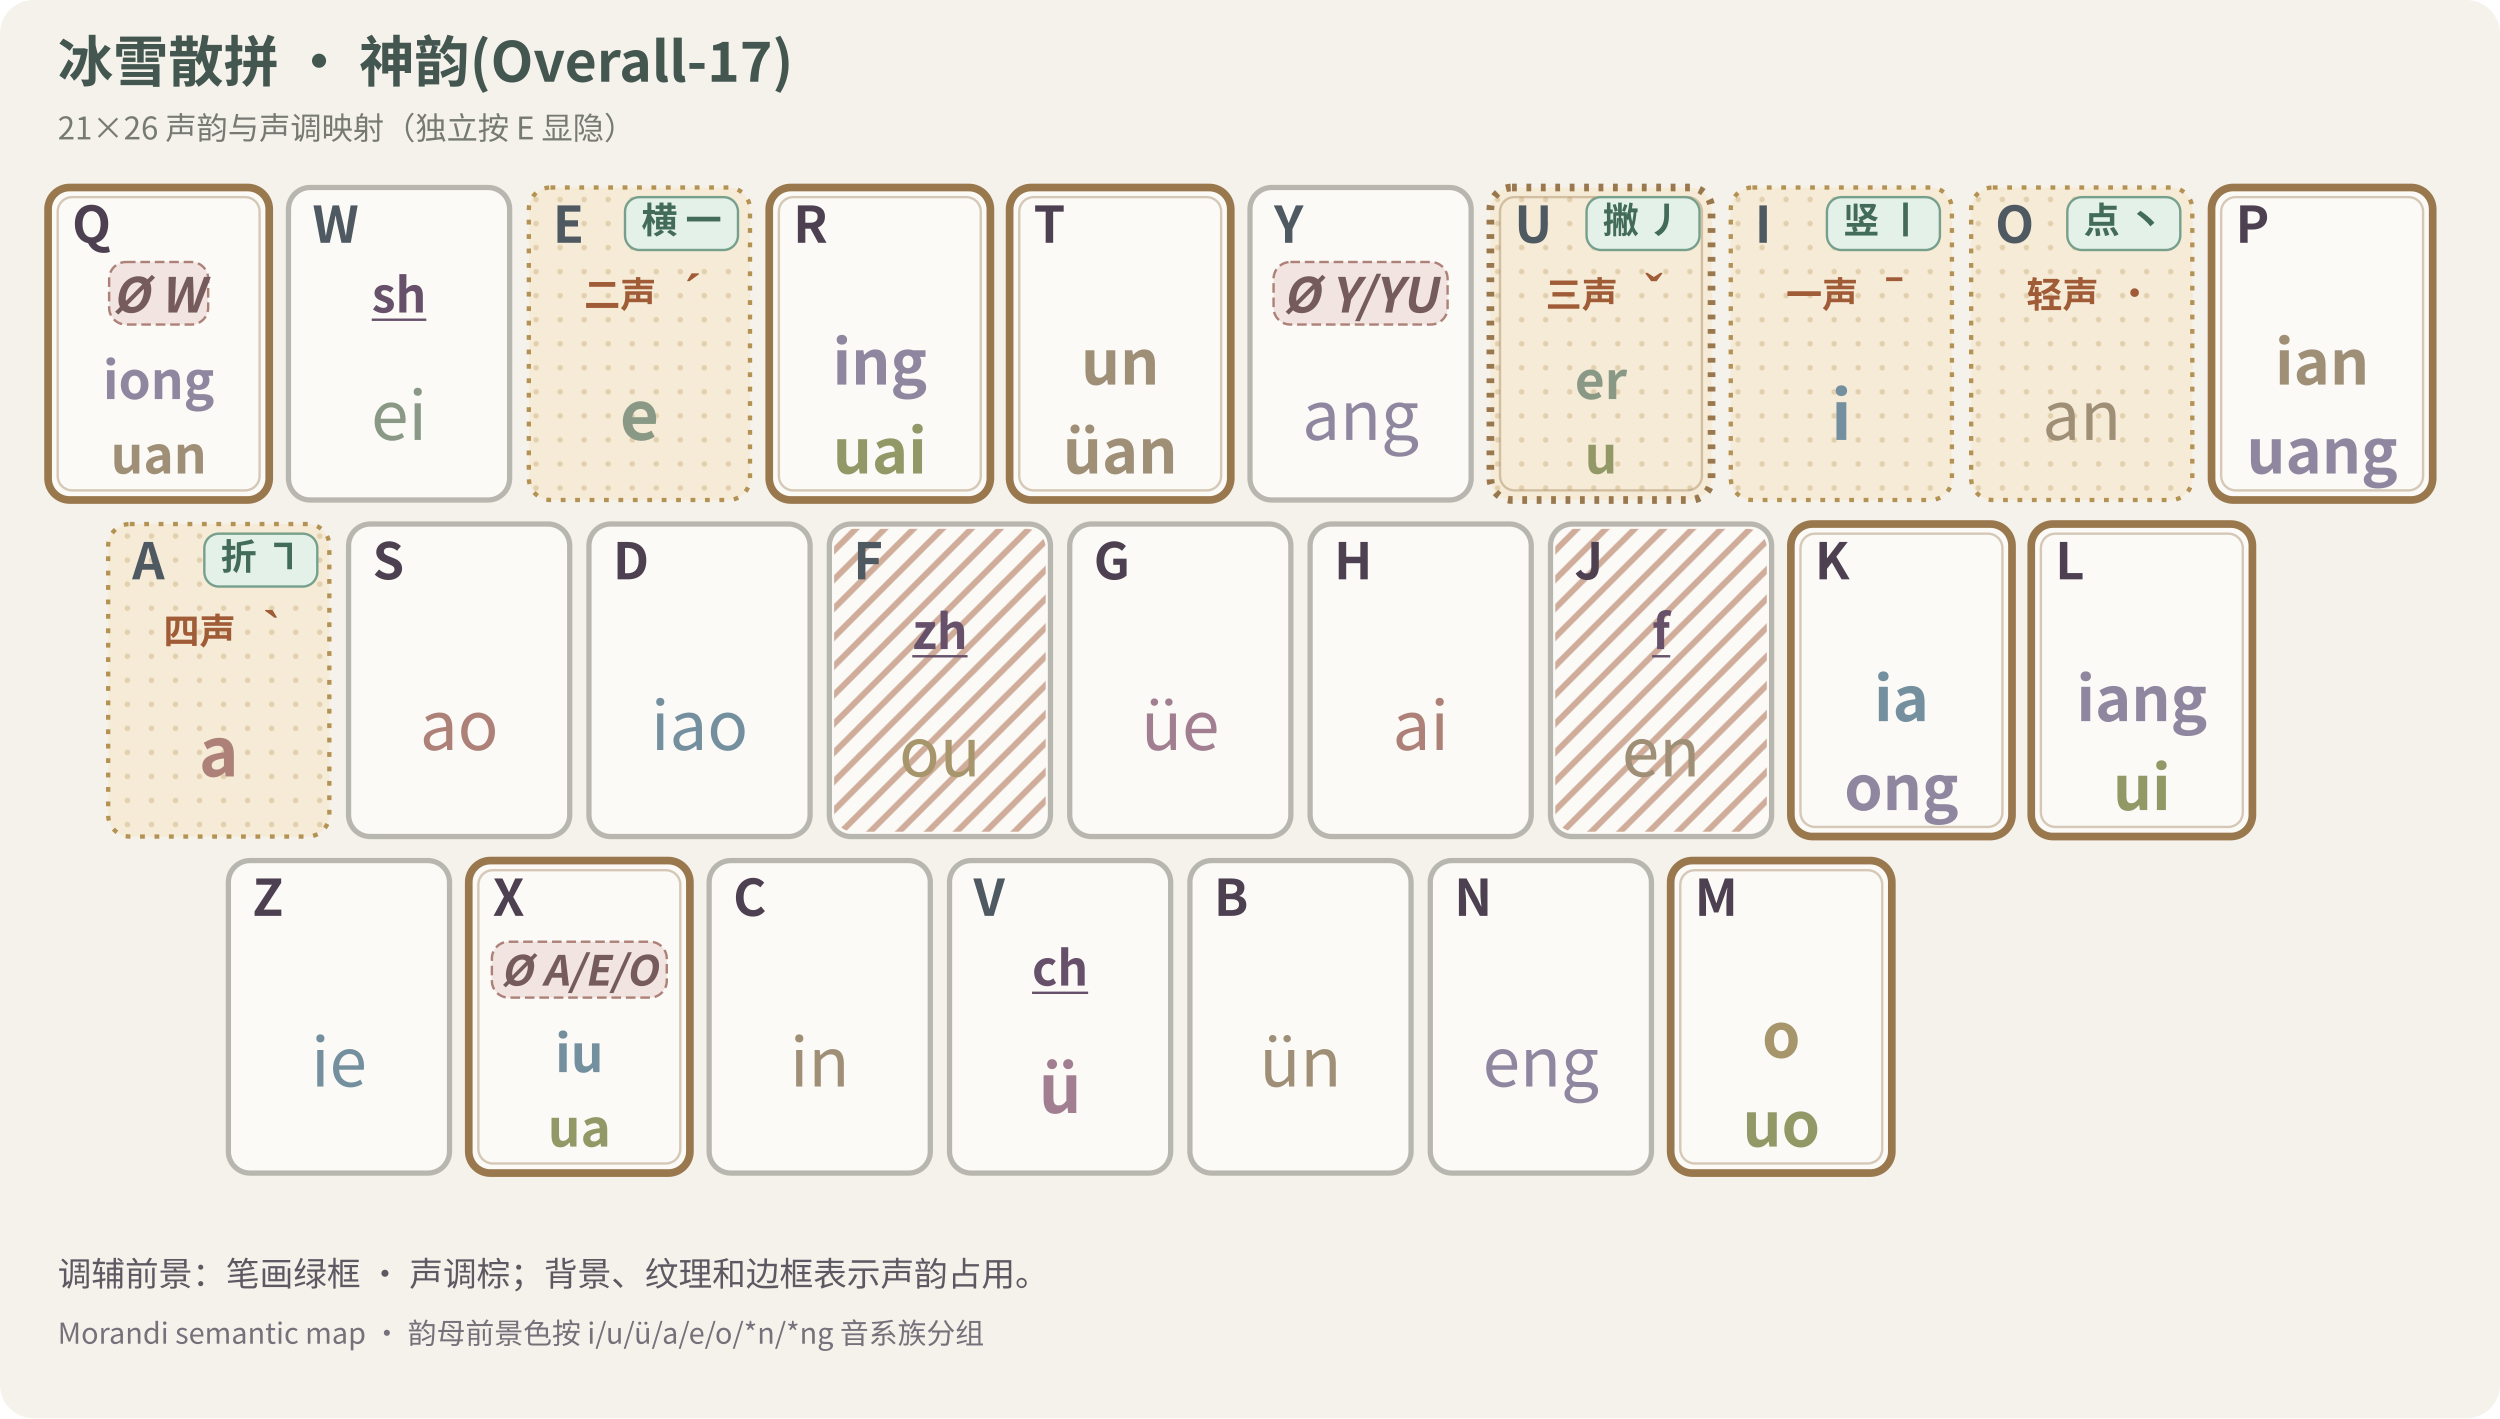
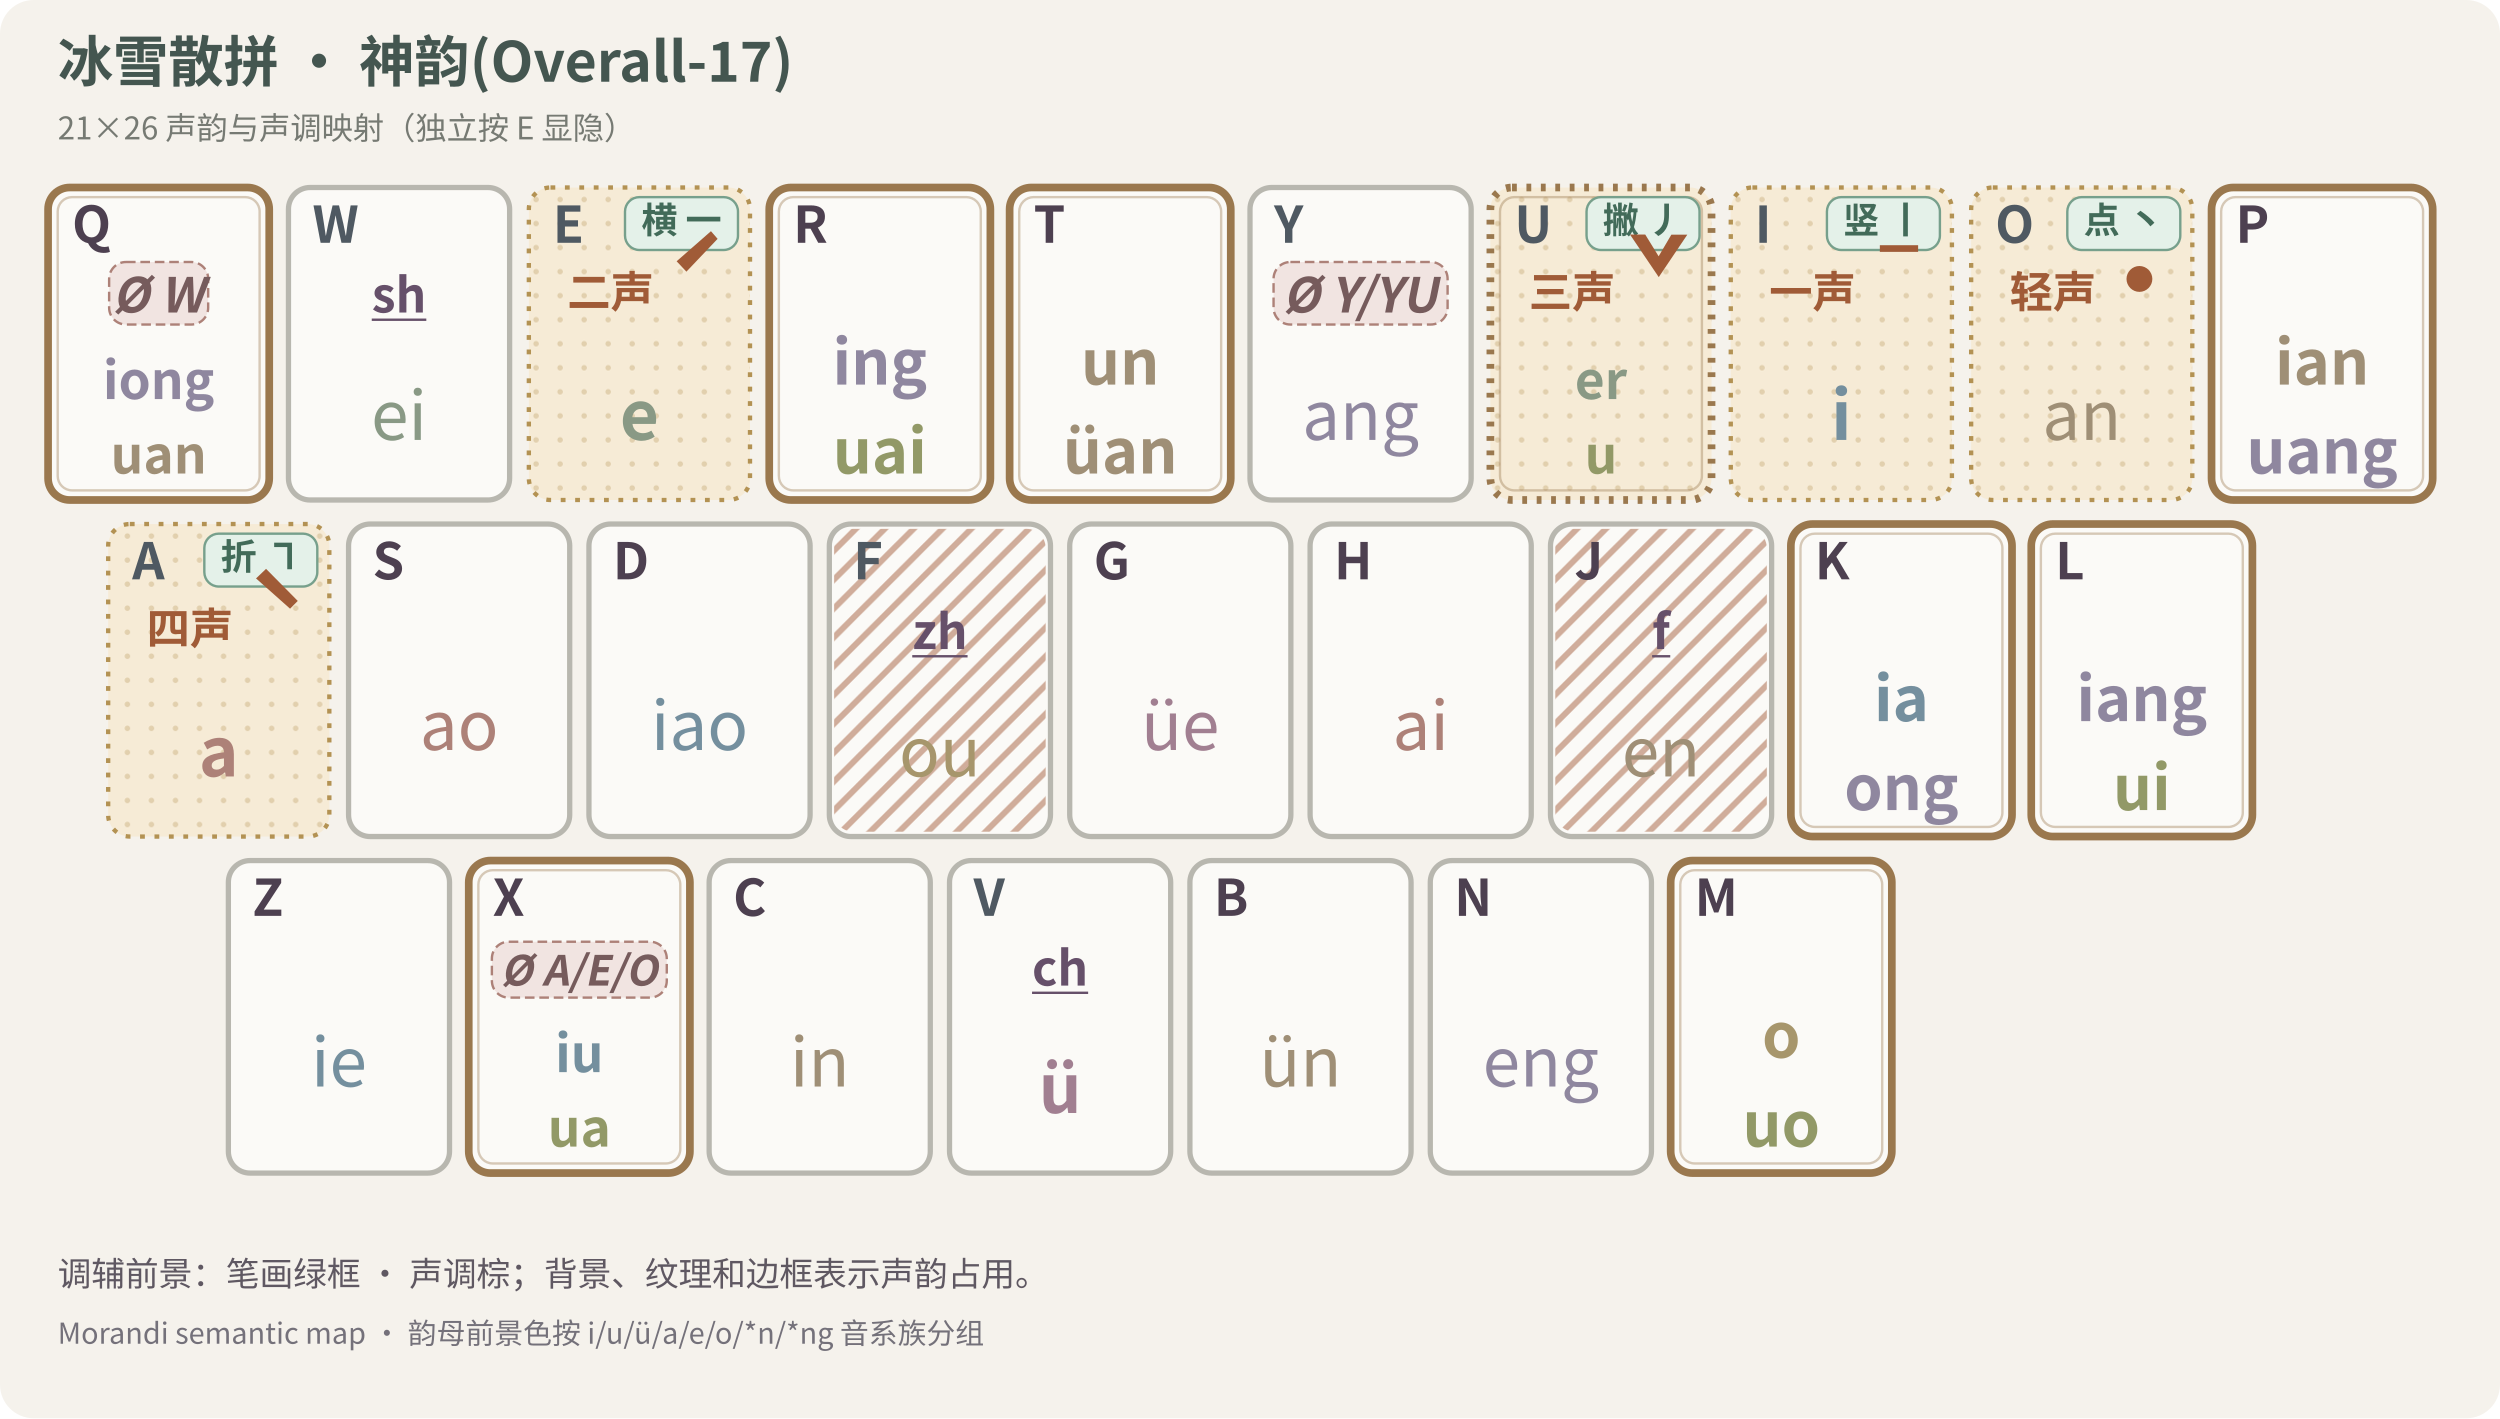
<svg xmlns="http://www.w3.org/2000/svg" class="keysvg nf4-keysvg" viewBox="0 0 1040 590" role="img" aria-labelledby="title desc">
  <defs>
    <pattern id="nf4-both" width="12" height="12" patternUnits="userSpaceOnUse">
      <rect width="12" height="12" fill="#fbfaf7" />
    </pattern>
    <pattern id="nf4-ionly" width="9" height="9" patternUnits="userSpaceOnUse">
      <rect width="9" height="9" fill="#e3eef4" />
      <path d="M2 0V9M7 0V9" stroke="#7399ad" stroke-opacity=".18" />
    </pattern>
    <pattern id="nf4-ronly" width="10" height="10" patternUnits="userSpaceOnUse">
      <rect width="10" height="10" fill="#f6ebd6" />
      <circle cx="3" cy="3" r="1.15" fill="#b39253" fill-opacity=".3" />
    </pattern>
    <pattern id="nf4-none" width="10" height="10" patternUnits="userSpaceOnUse">
      <rect width="10" height="10" fill="#eeece8" />
      <path d="M0 10L10 0" stroke="#aaa6a4" stroke-opacity=".14" />
    </pattern>
    <pattern id="nf4-multi" width="9" height="9" patternUnits="userSpaceOnUse">
      <rect width="9" height="9" fill="#f8efe2" />
      <path d="M-2 2L2-2M0 9L9 0M7 11L11 7" stroke="#9a784e" stroke-width="1.6" stroke-opacity=".27" />
    </pattern>
    <pattern id="nf4-anchor" width="12" height="12" patternUnits="userSpaceOnUse">
      <path d="M-3 3L3-3M0 12L12 0M9 15L15 9" stroke="#a05b37" stroke-width="2.5" stroke-opacity=".48" />
    </pattern>
  </defs>
  <rect width="1040" height="590" rx="14" fill="#f5f2ec" />
  <text x="24" y="34" font-family="Microsoft YaHei UI, Noto Sans CJK SC, sans-serif" font-size="23" fill="#445650" text-anchor="start" font-weight="760">冰雪散拼 · 神韵(Overall-17)</text>
  <text x="24" y="58" font-family="Microsoft YaHei UI, Noto Sans CJK SC, sans-serif" font-size="13" fill="#767a73" text-anchor="start" font-weight="500">21×26 声韵与声调映射（独立按 E 显隐）</text>
  <g data-key="Q" data-role="sound" data-multi="true">
    <clipPath id="snow_shenyun_tone-clip-0-0">
      <rect x="23" y="81" width="86" height="124" rx="7" />
    </clipPath>
    <rect x="20" y="78" width="92" height="130" rx="9" fill="#fbfaf7" stroke="#9a784e" stroke-width="3.2" />
    <rect x="24" y="82" width="84" height="122" rx="6" fill="none" stroke="#9a784e" stroke-opacity=".38" />
    <g clip-path="url(#snow_shenyun_tone-clip-0-0)">
      <text x="30" y="101" font-family="Microsoft YaHei UI, Noto Sans CJK SC, sans-serif" font-size="21" fill="#4d4050" text-anchor="start" font-weight="800">Q</text>
      <rect x="45.4" y="109" width="41.2" height="26" rx="7" fill="#f1e4e1" stroke="#ad8178" stroke-dasharray="4 2" />
      <text x="66" y="130" text-anchor="middle" font-family="Microsoft YaHei UI, Noto Sans CJK SC, sans-serif" font-size="20" font-weight="700" font-style="italic" fill="#765b5c">Ø W</text>
      <text x="66" y="166" font-family="Microsoft YaHei UI, Noto Sans CJK SC, sans-serif" font-size="21.39" fill="#8f879f" text-anchor="middle" font-weight="650" data-final="iong">iong</text>
      <text x="66" y="197" font-family="Microsoft YaHei UI, Noto Sans CJK SC, sans-serif" font-size="21.39" fill="#9f8f76" text-anchor="middle" font-weight="650" data-final="uan">uan</text>
    </g>
  </g>
  <g data-key="W" data-role="sound">
    <clipPath id="snow_shenyun_tone-clip-0-1">
      <rect x="123" y="81" width="86" height="124" rx="7" />
    </clipPath>
    <rect x="120" y="78" width="92" height="130" rx="9" fill="#fbfaf7" stroke="#b8b7af" stroke-width="2.2" />
    <g clip-path="url(#snow_shenyun_tone-clip-0-1)">
      <text x="130" y="101" font-family="Microsoft YaHei UI, Noto Sans CJK SC, sans-serif" font-size="21" fill="#4f5962" text-anchor="start" font-weight="680">W</text>
      <text x="166" y="130" text-anchor="middle" font-family="Microsoft YaHei UI, Noto Sans CJK SC, sans-serif" font-size="20" font-weight="700" text-decoration="underline" fill="#66506a">sh</text>
      <text x="166" y="183" font-family="Microsoft YaHei UI, Noto Sans CJK SC, sans-serif" font-size="28" fill="#899985" text-anchor="middle" font-weight="540" data-final="ei">ei</text>
    </g>
  </g>
  <g data-key="E" data-role="rhyme-auxiliary">
    <clipPath id="snow_shenyun_tone-clip-0-2">
      <rect x="223" y="81" width="86" height="124" rx="7" />
    </clipPath>
    <rect x="220" y="78" width="92" height="130" rx="9" fill="url(#nf4-ronly)" stroke="#b39253" stroke-width="1.8" stroke-dasharray="2 4" />
    <g clip-path="url(#snow_shenyun_tone-clip-0-2)">
      <text x="230" y="101" font-family="Microsoft YaHei UI, Noto Sans CJK SC, sans-serif" font-size="21" fill="#4f5962" text-anchor="start" font-weight="680">E</text>
      <g data-aux-badge="stroke">
        <rect x="260" y="82" width="47" height="22" rx="6" fill="#e4f1e9" stroke="#77a08c" />
        <text x="283.5" y="97" font-family="Microsoft YaHei UI, Noto Sans CJK SC, sans-serif" font-size="15" fill="#426b59" text-anchor="middle" font-weight="750" data-aux-kind="stroke">横 一</text>
      </g>
-       <text x="258" y="128" font-family="Microsoft YaHei UI, Noto Sans CJK SC, sans-serif" font-size="15" fill="#a05b37" text-anchor="middle" font-weight="750" data-aux-kind="tone">二声</text>
-       <text x="288" y="129" font-family="Noto Sans Symbols 2, Segoe UI Symbol, Arial Unicode MS, sans-serif" font-size="22" fill="#a05b37" text-anchor="middle" font-weight="750" data-aux-mark="tone">ˊ</text>
+       <text x="254" y="128" font-family="Noto Sans Mono CJK SC, Noto Sans CJK SC, Noto Sans SC, Microsoft YaHei UI, sans-serif" font-size="18" fill="#a05b37" text-anchor="middle" font-weight="700" data-aux-kind="tone">二声</text>
+       <text x="290" y="132" font-family="Noto Sans Mono CJK SC, Noto Sans CJK SC, Noto Sans SC, Microsoft YaHei UI, sans-serif" font-size="42" fill="#a05b37" text-anchor="middle" font-weight="700" data-aux-mark="tone">ˊ</text>
      <text x="266" y="183" font-family="Microsoft YaHei UI, Noto Sans CJK SC, sans-serif" font-size="28" fill="#899985" text-anchor="middle" font-weight="800" data-final="e">e</text>
    </g>
  </g>
  <g data-key="R" data-role="sound" data-multi="true">
    <clipPath id="snow_shenyun_tone-clip-0-3">
      <rect x="323" y="81" width="86" height="124" rx="7" />
    </clipPath>
    <rect x="320" y="78" width="92" height="130" rx="9" fill="#fbfaf7" stroke="#9a784e" stroke-width="3.2" />
    <rect x="324" y="82" width="84" height="122" rx="6" fill="none" stroke="#9a784e" stroke-opacity=".38" />
    <g clip-path="url(#snow_shenyun_tone-clip-0-3)">
      <text x="330" y="101" font-family="Microsoft YaHei UI, Noto Sans CJK SC, sans-serif" font-size="21" fill="#4d4050" text-anchor="start" font-weight="800">R</text>
      <text x="366" y="160" font-family="Microsoft YaHei UI, Noto Sans CJK SC, sans-serif" font-size="25.53" fill="#8f879f" text-anchor="middle" font-weight="650" data-final="ing">ing</text>
      <text x="366" y="197" font-family="Microsoft YaHei UI, Noto Sans CJK SC, sans-serif" font-size="25.53" fill="#929967" text-anchor="middle" font-weight="650" data-final="uai">uai</text>
    </g>
  </g>
  <g data-key="T" data-role="sound" data-multi="true">
    <clipPath id="snow_shenyun_tone-clip-0-4">
      <rect x="423" y="81" width="86" height="124" rx="7" />
    </clipPath>
    <rect x="420" y="78" width="92" height="130" rx="9" fill="#fbfaf7" stroke="#9a784e" stroke-width="3.2" />
    <rect x="424" y="82" width="84" height="122" rx="6" fill="none" stroke="#9a784e" stroke-opacity=".38" />
    <g clip-path="url(#snow_shenyun_tone-clip-0-4)">
      <text x="430" y="101" font-family="Microsoft YaHei UI, Noto Sans CJK SC, sans-serif" font-size="21" fill="#4d4050" text-anchor="start" font-weight="800">T</text>
      <text x="466" y="160" font-family="Microsoft YaHei UI, Noto Sans CJK SC, sans-serif" font-size="25.53" fill="#9f8f76" text-anchor="middle" font-weight="650" data-final="un">un</text>
      <text x="466" y="197" font-family="Microsoft YaHei UI, Noto Sans CJK SC, sans-serif" font-size="25.53" fill="#9f8f76" text-anchor="middle" font-weight="650" data-final="van">üan</text>
    </g>
  </g>
  <g data-key="Y" data-role="sound">
    <clipPath id="snow_shenyun_tone-clip-0-5">
      <rect x="523" y="81" width="86" height="124" rx="7" />
    </clipPath>
    <rect x="520" y="78" width="92" height="130" rx="9" fill="#fbfaf7" stroke="#b8b7af" stroke-width="2.2" />
    <g clip-path="url(#snow_shenyun_tone-clip-0-5)">
      <text x="530" y="101" font-family="Microsoft YaHei UI, Noto Sans CJK SC, sans-serif" font-size="21" fill="#4f5962" text-anchor="start" font-weight="680">Y</text>
      <rect x="529.8" y="109" width="72.4" height="26" rx="7" fill="#f1e4e1" stroke="#ad8178" stroke-dasharray="4 2" />
      <text x="566" y="130" text-anchor="middle" font-family="Microsoft YaHei UI, Noto Sans CJK SC, sans-serif" font-size="20" font-weight="700" font-style="italic" fill="#765b5c">Ø Y/YU</text>
      <text x="566" y="183" font-family="Microsoft YaHei UI, Noto Sans CJK SC, sans-serif" font-size="28" fill="#8f879f" text-anchor="middle" font-weight="540" data-final="ang">ang</text>
    </g>
  </g>
  <g data-key="U" data-role="rhyme-auxiliary" data-multi="true">
    <clipPath id="snow_shenyun_tone-clip-0-6">
      <rect x="623" y="81" width="86" height="124" rx="7" />
    </clipPath>
    <rect x="620" y="78" width="92" height="130" rx="9" fill="url(#nf4-ronly)" stroke="#9a784e" stroke-width="3.2" stroke-dasharray="2 4" />
    <rect x="624" y="82" width="84" height="122" rx="6" fill="none" stroke="#9a784e" stroke-opacity=".38" />
    <g clip-path="url(#snow_shenyun_tone-clip-0-6)">
      <text x="630" y="101" font-family="Microsoft YaHei UI, Noto Sans CJK SC, sans-serif" font-size="21" fill="#4f5962" text-anchor="start" font-weight="680">U</text>
      <g data-aux-badge="stroke">
        <rect x="660" y="82" width="47" height="22" rx="6" fill="#e4f1e9" stroke="#77a08c" />
        <text x="683.5" y="97" font-family="Microsoft YaHei UI, Noto Sans CJK SC, sans-serif" font-size="15" fill="#426b59" text-anchor="middle" font-weight="750" data-aux-kind="stroke">撇 丿</text>
      </g>
-       <text x="658" y="128" font-family="Microsoft YaHei UI, Noto Sans CJK SC, sans-serif" font-size="15" fill="#a05b37" text-anchor="middle" font-weight="750" data-aux-kind="tone">三声</text>
-       <text x="688" y="129" font-family="Noto Sans Symbols 2, Segoe UI Symbol, Arial Unicode MS, sans-serif" font-size="22" fill="#a05b37" text-anchor="middle" font-weight="750" data-aux-mark="tone">ˇ</text>
+       <text x="654" y="128" font-family="Noto Sans Mono CJK SC, Noto Sans CJK SC, Noto Sans SC, Microsoft YaHei UI, sans-serif" font-size="18" fill="#a05b37" text-anchor="middle" font-weight="700" data-aux-kind="tone">三声</text>
+       <text x="690" y="132" font-family="Noto Sans Mono CJK SC, Noto Sans CJK SC, Noto Sans SC, Microsoft YaHei UI, sans-serif" font-size="42" fill="#a05b37" text-anchor="middle" font-weight="700" data-aux-mark="tone">ˇ</text>
      <text x="666" y="166" font-family="Microsoft YaHei UI, Noto Sans CJK SC, sans-serif" font-size="21.39" fill="#899985" text-anchor="middle" font-weight="650" data-final="er">er</text>
      <text x="666" y="197" font-family="Microsoft YaHei UI, Noto Sans CJK SC, sans-serif" font-size="21.39" fill="#929967" text-anchor="middle" font-weight="800" data-final="u">u</text>
    </g>
  </g>
  <g data-key="I" data-role="rhyme-auxiliary">
    <clipPath id="snow_shenyun_tone-clip-0-7">
      <rect x="723" y="81" width="86" height="124" rx="7" />
    </clipPath>
    <rect x="720" y="78" width="92" height="130" rx="9" fill="url(#nf4-ronly)" stroke="#b39253" stroke-width="1.8" stroke-dasharray="2 4" />
    <g clip-path="url(#snow_shenyun_tone-clip-0-7)">
      <text x="730" y="101" font-family="Microsoft YaHei UI, Noto Sans CJK SC, sans-serif" font-size="21" fill="#4f5962" text-anchor="start" font-weight="680">I</text>
      <g data-aux-badge="stroke">
        <rect x="760" y="82" width="47" height="22" rx="6" fill="#e4f1e9" stroke="#77a08c" />
        <text x="783.5" y="97" font-family="Microsoft YaHei UI, Noto Sans CJK SC, sans-serif" font-size="15" fill="#426b59" text-anchor="middle" font-weight="750" data-aux-kind="stroke">竖 丨</text>
      </g>
-       <text x="758" y="128" font-family="Microsoft YaHei UI, Noto Sans CJK SC, sans-serif" font-size="15" fill="#a05b37" text-anchor="middle" font-weight="750" data-aux-kind="tone">一声</text>
-       <text x="788" y="129" font-family="Noto Sans Symbols 2, Segoe UI Symbol, Arial Unicode MS, sans-serif" font-size="22" fill="#a05b37" text-anchor="middle" font-weight="750" data-aux-mark="tone">ˉ</text>
+       <text x="754" y="128" font-family="Noto Sans Mono CJK SC, Noto Sans CJK SC, Noto Sans SC, Microsoft YaHei UI, sans-serif" font-size="18" fill="#a05b37" text-anchor="middle" font-weight="700" data-aux-kind="tone">一声</text>
+       <text x="790" y="132" font-family="Noto Sans Mono CJK SC, Noto Sans CJK SC, Noto Sans SC, Microsoft YaHei UI, sans-serif" font-size="42" fill="#a05b37" text-anchor="middle" font-weight="700" data-aux-mark="tone">ˉ</text>
      <text x="766" y="183" font-family="Microsoft YaHei UI, Noto Sans CJK SC, sans-serif" font-size="28" fill="#748f9e" text-anchor="middle" font-weight="800" data-final="i">i</text>
    </g>
  </g>
  <g data-key="O" data-role="rhyme-auxiliary">
    <clipPath id="snow_shenyun_tone-clip-0-8">
      <rect x="823" y="81" width="86" height="124" rx="7" />
    </clipPath>
    <rect x="820" y="78" width="92" height="130" rx="9" fill="url(#nf4-ronly)" stroke="#b39253" stroke-width="1.8" stroke-dasharray="2 4" />
    <g clip-path="url(#snow_shenyun_tone-clip-0-8)">
      <text x="830" y="101" font-family="Microsoft YaHei UI, Noto Sans CJK SC, sans-serif" font-size="21" fill="#4f5962" text-anchor="start" font-weight="680">O</text>
      <g data-aux-badge="stroke">
        <rect x="860" y="82" width="47" height="22" rx="6" fill="#e4f1e9" stroke="#77a08c" />
        <text x="883.5" y="97" font-family="Microsoft YaHei UI, Noto Sans CJK SC, sans-serif" font-size="15" fill="#426b59" text-anchor="middle" font-weight="750" data-aux-kind="stroke">点 丶</text>
      </g>
-       <text x="858" y="128" font-family="Microsoft YaHei UI, Noto Sans CJK SC, sans-serif" font-size="15" fill="#a05b37" text-anchor="middle" font-weight="750" data-aux-kind="tone">轻声</text>
-       <text x="888" y="129" font-family="Noto Sans Symbols 2, Segoe UI Symbol, Arial Unicode MS, sans-serif" font-size="22" fill="#a05b37" text-anchor="middle" font-weight="750" data-aux-mark="tone">·</text>
+       <text x="854" y="128" font-family="Noto Sans Mono CJK SC, Noto Sans CJK SC, Noto Sans SC, Microsoft YaHei UI, sans-serif" font-size="18" fill="#a05b37" text-anchor="middle" font-weight="700" data-aux-kind="tone">轻声</text>
+       <text x="890" y="132" font-family="Noto Sans Mono CJK SC, Noto Sans CJK SC, Noto Sans SC, Microsoft YaHei UI, sans-serif" font-size="42" fill="#a05b37" text-anchor="middle" font-weight="700" data-aux-mark="tone">·</text>
      <text x="866" y="183" font-family="Microsoft YaHei UI, Noto Sans CJK SC, sans-serif" font-size="28" fill="#9f8f76" text-anchor="middle" font-weight="540" data-final="an">an</text>
    </g>
  </g>
  <g data-key="P" data-role="sound" data-multi="true">
    <clipPath id="snow_shenyun_tone-clip-0-9">
      <rect x="923" y="81" width="86" height="124" rx="7" />
    </clipPath>
    <rect x="920" y="78" width="92" height="130" rx="9" fill="#fbfaf7" stroke="#9a784e" stroke-width="3.2" />
    <rect x="924" y="82" width="84" height="122" rx="6" fill="none" stroke="#9a784e" stroke-opacity=".38" />
    <g clip-path="url(#snow_shenyun_tone-clip-0-9)">
      <text x="930" y="101" font-family="Microsoft YaHei UI, Noto Sans CJK SC, sans-serif" font-size="21" fill="#4d4050" text-anchor="start" font-weight="800">P</text>
      <text x="966" y="160" font-family="Microsoft YaHei UI, Noto Sans CJK SC, sans-serif" font-size="25.53" fill="#9f8f76" text-anchor="middle" font-weight="650" data-final="ian">ian</text>
      <text x="966" y="197" font-family="Microsoft YaHei UI, Noto Sans CJK SC, sans-serif" font-size="25.53" fill="#8f879f" text-anchor="middle" font-weight="650" data-final="uang">uang</text>
    </g>
  </g>
  <g data-key="A" data-role="rhyme-auxiliary">
    <clipPath id="snow_shenyun_tone-clip-1-0">
      <rect x="48" y="221" width="86" height="124" rx="7" />
    </clipPath>
    <rect x="45" y="218" width="92" height="130" rx="9" fill="url(#nf4-ronly)" stroke="#b39253" stroke-width="1.8" stroke-dasharray="2 4" />
    <g clip-path="url(#snow_shenyun_tone-clip-1-0)">
      <text x="55" y="241" font-family="Microsoft YaHei UI, Noto Sans CJK SC, sans-serif" font-size="21" fill="#4f5962" text-anchor="start" font-weight="680">A</text>
      <g data-aux-badge="stroke">
        <rect x="85" y="222" width="47" height="22" rx="6" fill="#e4f1e9" stroke="#77a08c" />
        <text x="108.5" y="237" font-family="Microsoft YaHei UI, Noto Sans CJK SC, sans-serif" font-size="15" fill="#426b59" text-anchor="middle" font-weight="750" data-aux-kind="stroke">折 ㇕</text>
      </g>
-       <text x="83" y="268" font-family="Microsoft YaHei UI, Noto Sans CJK SC, sans-serif" font-size="15" fill="#a05b37" text-anchor="middle" font-weight="750" data-aux-kind="tone">四声</text>
-       <text x="113" y="269" font-family="Noto Sans Symbols 2, Segoe UI Symbol, Arial Unicode MS, sans-serif" font-size="22" fill="#a05b37" text-anchor="middle" font-weight="750" data-aux-mark="tone">ˋ</text>
+       <text x="79" y="268" font-family="Noto Sans Mono CJK SC, Noto Sans CJK SC, Noto Sans SC, Microsoft YaHei UI, sans-serif" font-size="18" fill="#a05b37" text-anchor="middle" font-weight="700" data-aux-kind="tone">四声</text>
+       <text x="115" y="272" font-family="Noto Sans Mono CJK SC, Noto Sans CJK SC, Noto Sans SC, Microsoft YaHei UI, sans-serif" font-size="42" fill="#a05b37" text-anchor="middle" font-weight="700" data-aux-mark="tone">ˋ</text>
      <text x="91" y="323" font-family="Microsoft YaHei UI, Noto Sans CJK SC, sans-serif" font-size="28" fill="#ad8178" text-anchor="middle" font-weight="800" data-final="a">a</text>
    </g>
  </g>
  <g data-key="S" data-role="sound">
    <clipPath id="snow_shenyun_tone-clip-1-1">
      <rect x="148" y="221" width="86" height="124" rx="7" />
    </clipPath>
    <rect x="145" y="218" width="92" height="130" rx="9" fill="#fbfaf7" stroke="#b8b7af" stroke-width="2.2" />
    <g clip-path="url(#snow_shenyun_tone-clip-1-1)">
      <text x="155" y="241" font-family="Microsoft YaHei UI, Noto Sans CJK SC, sans-serif" font-size="21" fill="#4d4050" text-anchor="start" font-weight="800">S</text>
      <text x="191" y="312" font-family="Microsoft YaHei UI, Noto Sans CJK SC, sans-serif" font-size="28" fill="#ad8178" text-anchor="middle" font-weight="540" data-final="ao">ao</text>
    </g>
  </g>
  <g data-key="D" data-role="sound">
    <clipPath id="snow_shenyun_tone-clip-1-2">
      <rect x="248" y="221" width="86" height="124" rx="7" />
    </clipPath>
    <rect x="245" y="218" width="92" height="130" rx="9" fill="#fbfaf7" stroke="#b8b7af" stroke-width="2.2" />
    <g clip-path="url(#snow_shenyun_tone-clip-1-2)">
      <text x="255" y="241" font-family="Microsoft YaHei UI, Noto Sans CJK SC, sans-serif" font-size="21" fill="#4d4050" text-anchor="start" font-weight="800">D</text>
      <text x="291" y="312" font-family="Microsoft YaHei UI, Noto Sans CJK SC, sans-serif" font-size="28" fill="#748f9e" text-anchor="middle" font-weight="540" data-final="iao">iao</text>
    </g>
  </g>
  <g data-key="F" data-role="sound">
    <clipPath id="snow_shenyun_tone-clip-1-3">
      <rect x="348" y="221" width="86" height="124" rx="7" />
    </clipPath>
    <rect x="345" y="218" width="92" height="130" rx="9" fill="#fbfaf7" stroke="#b8b7af" stroke-width="2.2" />
    <rect x="347" y="220" width="88" height="126" rx="8" fill="url(#nf4-anchor)" pointer-events="none" />
    <g clip-path="url(#snow_shenyun_tone-clip-1-3)">
      <text x="355" y="241" font-family="Microsoft YaHei UI, Noto Sans CJK SC, sans-serif" font-size="21" fill="#4f5962" text-anchor="start" font-weight="680">F</text>
      <text x="391" y="270" text-anchor="middle" font-family="Microsoft YaHei UI, Noto Sans CJK SC, sans-serif" font-size="20" font-weight="700" text-decoration="underline" fill="#66506a">zh</text>
      <text x="391" y="323" font-family="Microsoft YaHei UI, Noto Sans CJK SC, sans-serif" font-size="28" fill="#a7966c" text-anchor="middle" font-weight="540" data-final="ou">ou</text>
    </g>
  </g>
  <g data-key="G" data-role="sound">
    <clipPath id="snow_shenyun_tone-clip-1-4">
      <rect x="448" y="221" width="86" height="124" rx="7" />
    </clipPath>
    <rect x="445" y="218" width="92" height="130" rx="9" fill="#fbfaf7" stroke="#b8b7af" stroke-width="2.2" />
    <g clip-path="url(#snow_shenyun_tone-clip-1-4)">
      <text x="455" y="241" font-family="Microsoft YaHei UI, Noto Sans CJK SC, sans-serif" font-size="21" fill="#4d4050" text-anchor="start" font-weight="800">G</text>
      <text x="491" y="312" font-family="Microsoft YaHei UI, Noto Sans CJK SC, sans-serif" font-size="28" fill="#a17f91" text-anchor="middle" font-weight="540" data-final="ve">üe</text>
    </g>
  </g>
  <g data-key="H" data-role="sound">
    <clipPath id="snow_shenyun_tone-clip-1-5">
      <rect x="548" y="221" width="86" height="124" rx="7" />
    </clipPath>
    <rect x="545" y="218" width="92" height="130" rx="9" fill="#fbfaf7" stroke="#b8b7af" stroke-width="2.2" />
    <g clip-path="url(#snow_shenyun_tone-clip-1-5)">
      <text x="555" y="241" font-family="Microsoft YaHei UI, Noto Sans CJK SC, sans-serif" font-size="21" fill="#4d4050" text-anchor="start" font-weight="800">H</text>
      <text x="591" y="312" font-family="Microsoft YaHei UI, Noto Sans CJK SC, sans-serif" font-size="28" fill="#ad8178" text-anchor="middle" font-weight="540" data-final="ai">ai</text>
    </g>
  </g>
  <g data-key="J" data-role="sound">
    <clipPath id="snow_shenyun_tone-clip-1-6">
      <rect x="648" y="221" width="86" height="124" rx="7" />
    </clipPath>
    <rect x="645" y="218" width="92" height="130" rx="9" fill="#fbfaf7" stroke="#b8b7af" stroke-width="2.2" />
    <rect x="647" y="220" width="88" height="126" rx="8" fill="url(#nf4-anchor)" pointer-events="none" />
    <g clip-path="url(#snow_shenyun_tone-clip-1-6)">
      <text x="655" y="241" font-family="Microsoft YaHei UI, Noto Sans CJK SC, sans-serif" font-size="21" fill="#4d4050" text-anchor="start" font-weight="800">J</text>
      <text x="691" y="270" text-anchor="middle" font-family="Microsoft YaHei UI, Noto Sans CJK SC, sans-serif" font-size="20" font-weight="700" text-decoration="underline" fill="#66506a">f</text>
      <text x="691" y="323" font-family="Microsoft YaHei UI, Noto Sans CJK SC, sans-serif" font-size="28" fill="#9f8f76" text-anchor="middle" font-weight="540" data-final="en">en</text>
    </g>
  </g>
  <g data-key="K" data-role="sound" data-multi="true">
    <clipPath id="snow_shenyun_tone-clip-1-7">
      <rect x="748" y="221" width="86" height="124" rx="7" />
    </clipPath>
    <rect x="745" y="218" width="92" height="130" rx="9" fill="#fbfaf7" stroke="#9a784e" stroke-width="3.2" />
    <rect x="749" y="222" width="84" height="122" rx="6" fill="none" stroke="#9a784e" stroke-opacity=".38" />
    <g clip-path="url(#snow_shenyun_tone-clip-1-7)">
      <text x="755" y="241" font-family="Microsoft YaHei UI, Noto Sans CJK SC, sans-serif" font-size="21" fill="#4d4050" text-anchor="start" font-weight="800">K</text>
      <text x="791" y="300" font-family="Microsoft YaHei UI, Noto Sans CJK SC, sans-serif" font-size="25.53" fill="#748f9e" text-anchor="middle" font-weight="650" data-final="ia">ia</text>
      <text x="791" y="337" font-family="Microsoft YaHei UI, Noto Sans CJK SC, sans-serif" font-size="25.53" fill="#8f879f" text-anchor="middle" font-weight="650" data-final="ong">ong</text>
    </g>
  </g>
  <g data-key="L" data-role="sound" data-multi="true">
    <clipPath id="snow_shenyun_tone-clip-1-8">
      <rect x="848" y="221" width="86" height="124" rx="7" />
    </clipPath>
    <rect x="845" y="218" width="92" height="130" rx="9" fill="#fbfaf7" stroke="#9a784e" stroke-width="3.2" />
    <rect x="849" y="222" width="84" height="122" rx="6" fill="none" stroke="#9a784e" stroke-opacity=".38" />
    <g clip-path="url(#snow_shenyun_tone-clip-1-8)">
      <text x="855" y="241" font-family="Microsoft YaHei UI, Noto Sans CJK SC, sans-serif" font-size="21" fill="#4d4050" text-anchor="start" font-weight="800">L</text>
      <text x="891" y="300" font-family="Microsoft YaHei UI, Noto Sans CJK SC, sans-serif" font-size="25.53" fill="#8f879f" text-anchor="middle" font-weight="650" data-final="iang">iang</text>
      <text x="891" y="337" font-family="Microsoft YaHei UI, Noto Sans CJK SC, sans-serif" font-size="25.53" fill="#929967" text-anchor="middle" font-weight="650" data-final="ui">ui</text>
    </g>
  </g>
  <g data-key="Z" data-role="sound">
    <clipPath id="snow_shenyun_tone-clip-2-0">
      <rect x="98" y="361" width="86" height="124" rx="7" />
    </clipPath>
    <rect x="95" y="358" width="92" height="130" rx="9" fill="#fbfaf7" stroke="#b8b7af" stroke-width="2.2" />
    <g clip-path="url(#snow_shenyun_tone-clip-2-0)">
      <text x="105" y="381" font-family="Microsoft YaHei UI, Noto Sans CJK SC, sans-serif" font-size="21" fill="#4d4050" text-anchor="start" font-weight="800">Z</text>
      <text x="141" y="452" font-family="Microsoft YaHei UI, Noto Sans CJK SC, sans-serif" font-size="28" fill="#748f9e" text-anchor="middle" font-weight="540" data-final="ie">ie</text>
    </g>
  </g>
  <g data-key="X" data-role="sound" data-multi="true">
    <clipPath id="snow_shenyun_tone-clip-2-1">
      <rect x="198" y="361" width="86" height="124" rx="7" />
    </clipPath>
    <rect x="195" y="358" width="92" height="130" rx="9" fill="#fbfaf7" stroke="#9a784e" stroke-width="3.2" />
    <rect x="199" y="362" width="84" height="122" rx="6" fill="none" stroke="#9a784e" stroke-opacity=".38" />
    <g clip-path="url(#snow_shenyun_tone-clip-2-1)">
      <text x="205" y="381" font-family="Microsoft YaHei UI, Noto Sans CJK SC, sans-serif" font-size="21" fill="#4d4050" text-anchor="start" font-weight="800">X</text>
      <rect x="204.621" y="391.759" width="72.759" height="23.241" rx="7" fill="#f1e4e1" stroke="#ad8178" stroke-dasharray="4 2" />
      <text x="241" y="410" text-anchor="middle" font-family="Microsoft YaHei UI, Noto Sans CJK SC, sans-serif" font-size="17.241" font-weight="700" font-style="italic" fill="#765b5c">Ø A/E/O</text>
      <text x="241" y="446" font-family="Microsoft YaHei UI, Noto Sans CJK SC, sans-serif" font-size="21.39" fill="#748f9e" text-anchor="middle" font-weight="650" data-final="iu">iu</text>
      <text x="241" y="477" font-family="Microsoft YaHei UI, Noto Sans CJK SC, sans-serif" font-size="21.39" fill="#929967" text-anchor="middle" font-weight="650" data-final="ua">ua</text>
    </g>
  </g>
  <g data-key="C" data-role="sound">
    <clipPath id="snow_shenyun_tone-clip-2-2">
      <rect x="298" y="361" width="86" height="124" rx="7" />
    </clipPath>
    <rect x="295" y="358" width="92" height="130" rx="9" fill="#fbfaf7" stroke="#b8b7af" stroke-width="2.2" />
    <g clip-path="url(#snow_shenyun_tone-clip-2-2)">
      <text x="305" y="381" font-family="Microsoft YaHei UI, Noto Sans CJK SC, sans-serif" font-size="21" fill="#4d4050" text-anchor="start" font-weight="800">C</text>
      <text x="341" y="452" font-family="Microsoft YaHei UI, Noto Sans CJK SC, sans-serif" font-size="28" fill="#9f8f76" text-anchor="middle" font-weight="540" data-final="in">in</text>
    </g>
  </g>
  <g data-key="V" data-role="sound">
    <clipPath id="snow_shenyun_tone-clip-2-3">
      <rect x="398" y="361" width="86" height="124" rx="7" />
    </clipPath>
    <rect x="395" y="358" width="92" height="130" rx="9" fill="#fbfaf7" stroke="#b8b7af" stroke-width="2.2" />
    <g clip-path="url(#snow_shenyun_tone-clip-2-3)">
      <text x="405" y="381" font-family="Microsoft YaHei UI, Noto Sans CJK SC, sans-serif" font-size="21" fill="#4f5962" text-anchor="start" font-weight="680">V</text>
      <text x="441" y="410" text-anchor="middle" font-family="Microsoft YaHei UI, Noto Sans CJK SC, sans-serif" font-size="20" font-weight="700" text-decoration="underline" fill="#66506a">ch</text>
      <text x="441" y="463" font-family="Microsoft YaHei UI, Noto Sans CJK SC, sans-serif" font-size="28" fill="#a17f91" text-anchor="middle" font-weight="800" data-final="v">ü</text>
    </g>
  </g>
  <g data-key="B" data-role="sound">
    <clipPath id="snow_shenyun_tone-clip-2-4">
      <rect x="498" y="361" width="86" height="124" rx="7" />
    </clipPath>
    <rect x="495" y="358" width="92" height="130" rx="9" fill="#fbfaf7" stroke="#b8b7af" stroke-width="2.2" />
    <g clip-path="url(#snow_shenyun_tone-clip-2-4)">
      <text x="505" y="381" font-family="Microsoft YaHei UI, Noto Sans CJK SC, sans-serif" font-size="21" fill="#4d4050" text-anchor="start" font-weight="800">B</text>
      <text x="541" y="452" font-family="Microsoft YaHei UI, Noto Sans CJK SC, sans-serif" font-size="28" fill="#9f8f76" text-anchor="middle" font-weight="540" data-final="vn">ün</text>
    </g>
  </g>
  <g data-key="N" data-role="sound">
    <clipPath id="snow_shenyun_tone-clip-2-5">
      <rect x="598" y="361" width="86" height="124" rx="7" />
    </clipPath>
    <rect x="595" y="358" width="92" height="130" rx="9" fill="#fbfaf7" stroke="#b8b7af" stroke-width="2.2" />
    <g clip-path="url(#snow_shenyun_tone-clip-2-5)">
      <text x="605" y="381" font-family="Microsoft YaHei UI, Noto Sans CJK SC, sans-serif" font-size="21" fill="#4d4050" text-anchor="start" font-weight="800">N</text>
      <text x="641" y="452" font-family="Microsoft YaHei UI, Noto Sans CJK SC, sans-serif" font-size="28" fill="#8f879f" text-anchor="middle" font-weight="540" data-final="eng">eng</text>
    </g>
  </g>
  <g data-key="M" data-role="sound" data-multi="true">
    <clipPath id="snow_shenyun_tone-clip-2-6">
      <rect x="698" y="361" width="86" height="124" rx="7" />
    </clipPath>
    <rect x="695" y="358" width="92" height="130" rx="9" fill="#fbfaf7" stroke="#9a784e" stroke-width="3.2" />
    <rect x="699" y="362" width="84" height="122" rx="6" fill="none" stroke="#9a784e" stroke-opacity=".38" />
    <g clip-path="url(#snow_shenyun_tone-clip-2-6)">
      <text x="705" y="381" font-family="Microsoft YaHei UI, Noto Sans CJK SC, sans-serif" font-size="21" fill="#4d4050" text-anchor="start" font-weight="800">M</text>
      <text x="741" y="440" font-family="Microsoft YaHei UI, Noto Sans CJK SC, sans-serif" font-size="25.53" fill="#a7966c" text-anchor="middle" font-weight="650" data-final="o">o</text>
      <text x="741" y="477" font-family="Microsoft YaHei UI, Noto Sans CJK SC, sans-serif" font-size="25.53" fill="#929967" text-anchor="middle" font-weight="650" data-final="uo">uo</text>
    </g>
  </g>
  <text x="24" y="535" font-family="Microsoft YaHei UI, Noto Sans CJK SC, sans-serif" font-size="14" fill="#5f5862" text-anchor="start" font-weight="500">调辅前景：笔画绿框 · 声调棕；背景、纹理和边框表示声韵占用。</text>
  <text x="24" y="559" font-family="Microsoft YaHei UI, Noto Sans CJK SC, sans-serif" font-size="12" fill="#74717a" text-anchor="start" font-weight="500">Morandi semantic map · 韵母前景色按 i/u/ü/a/e/o/*n/*ng 音系族分组</text>
</svg>
